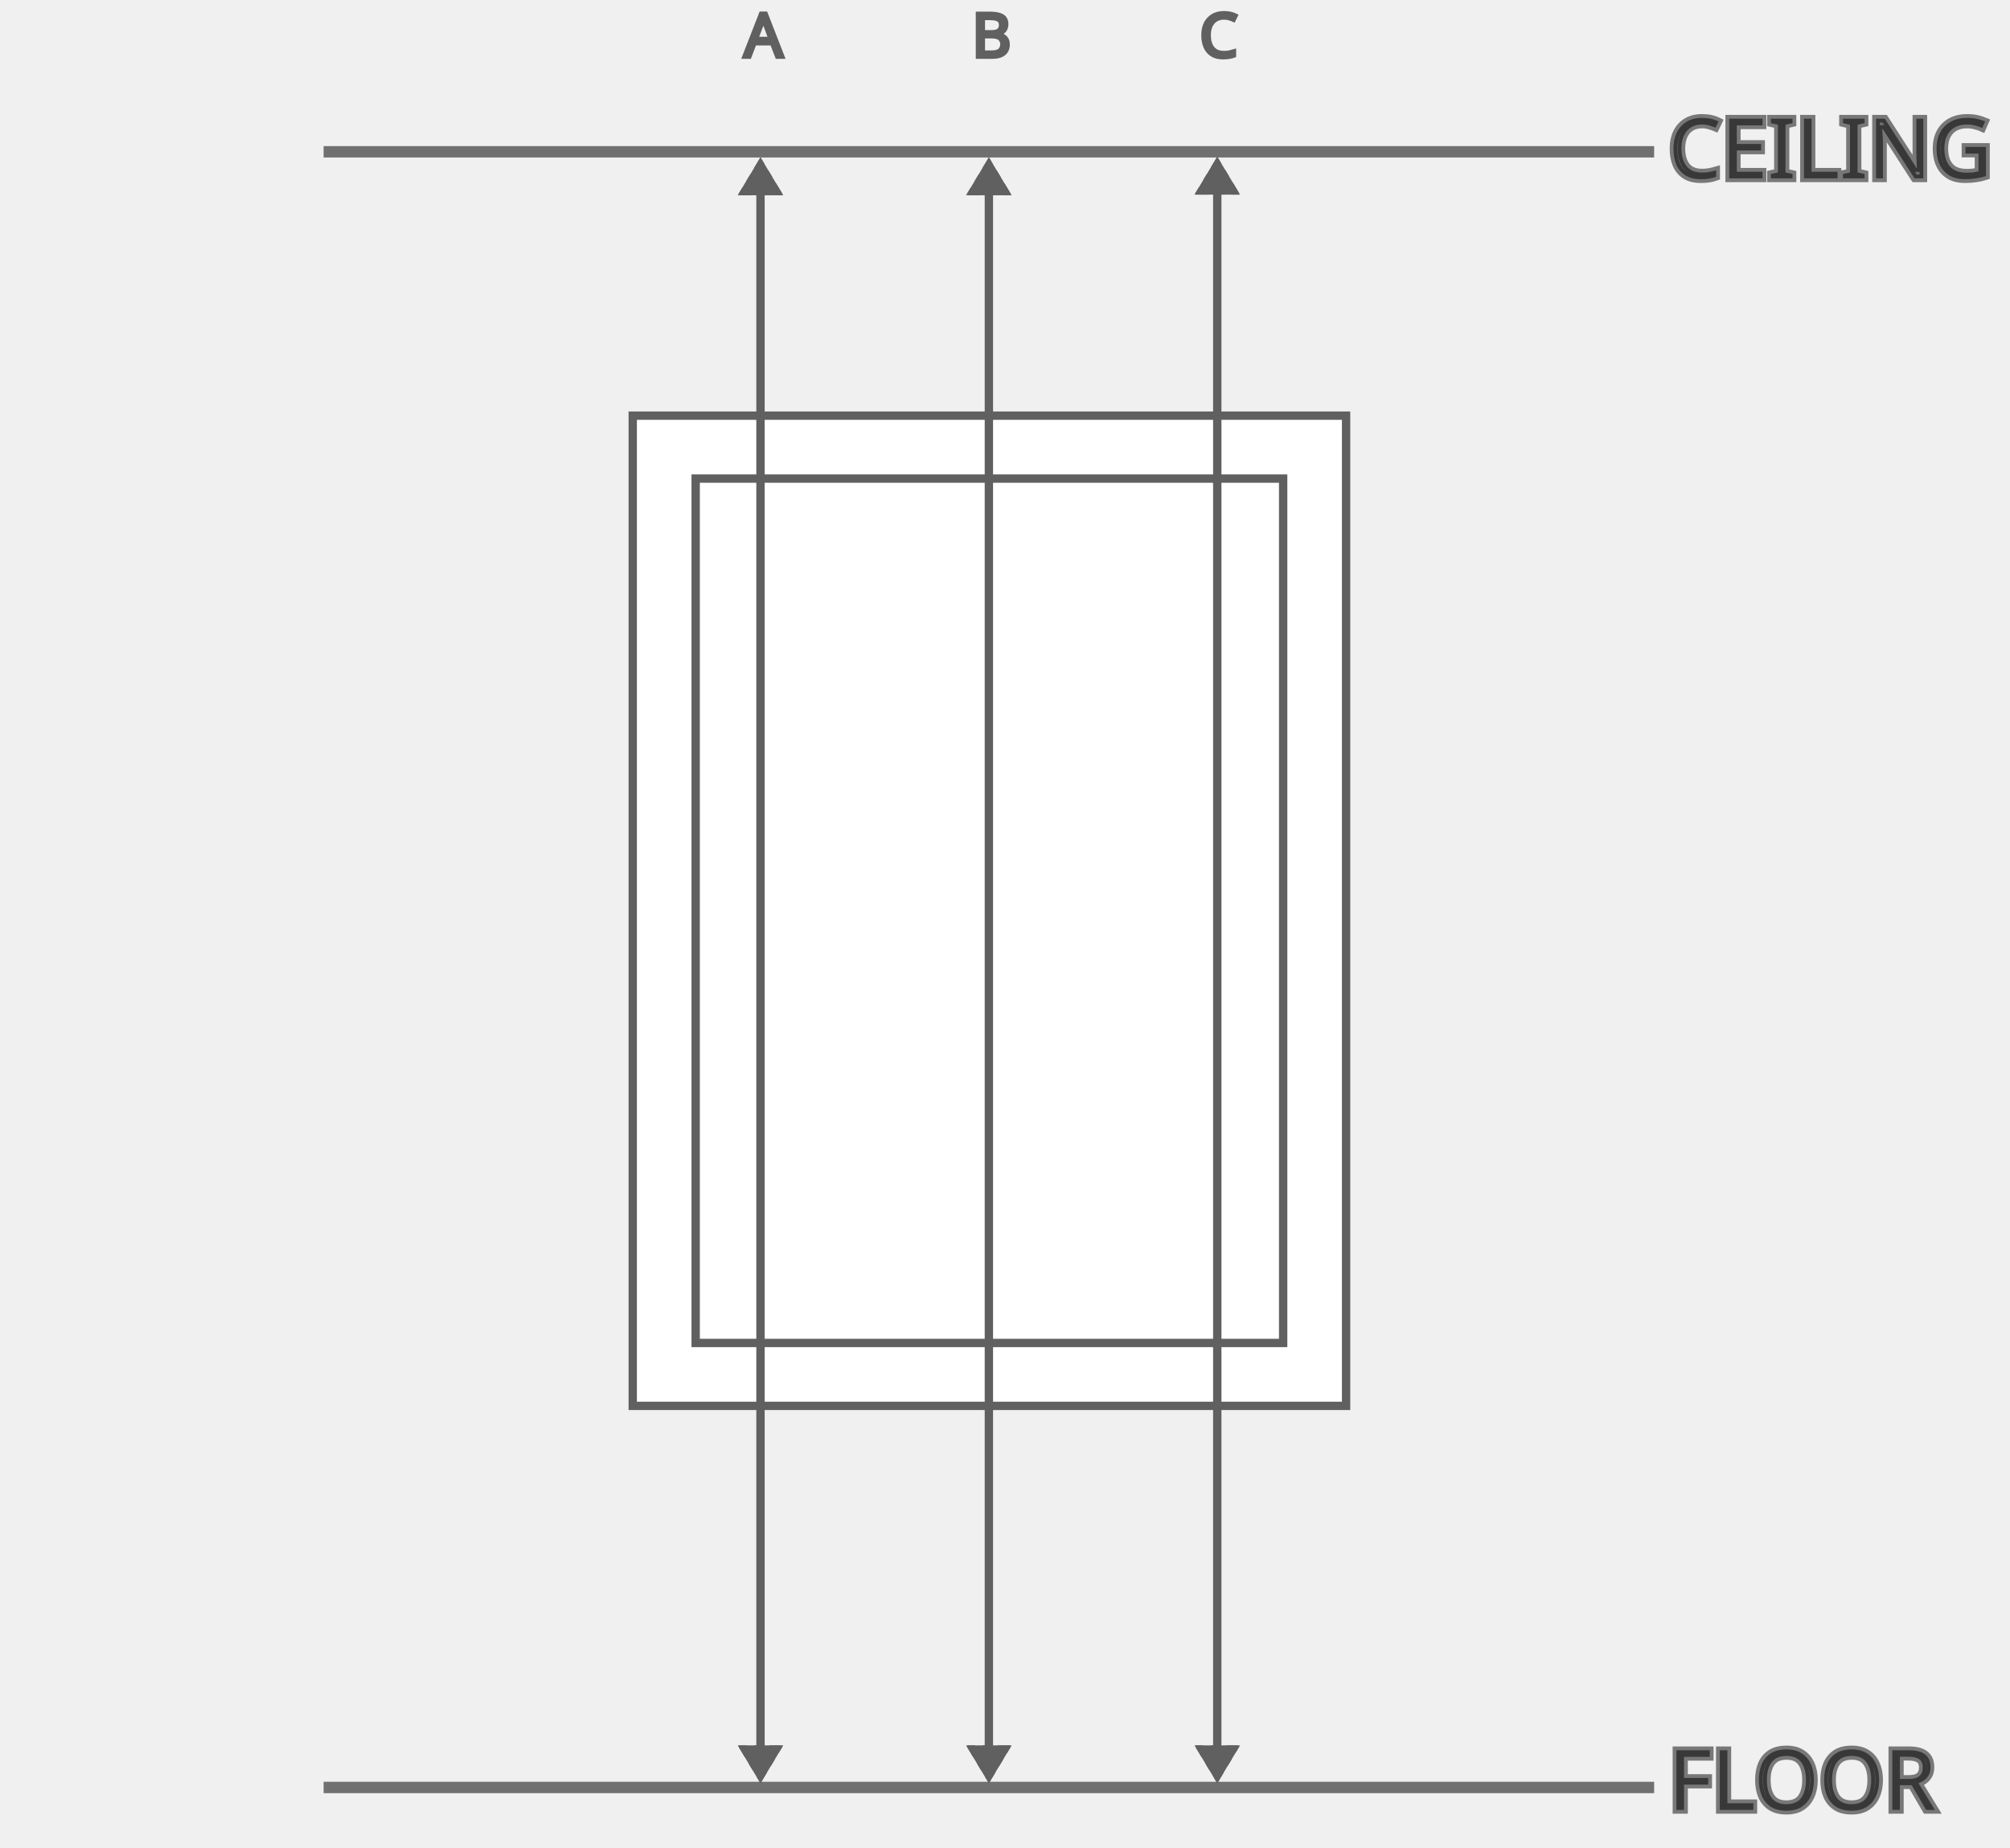
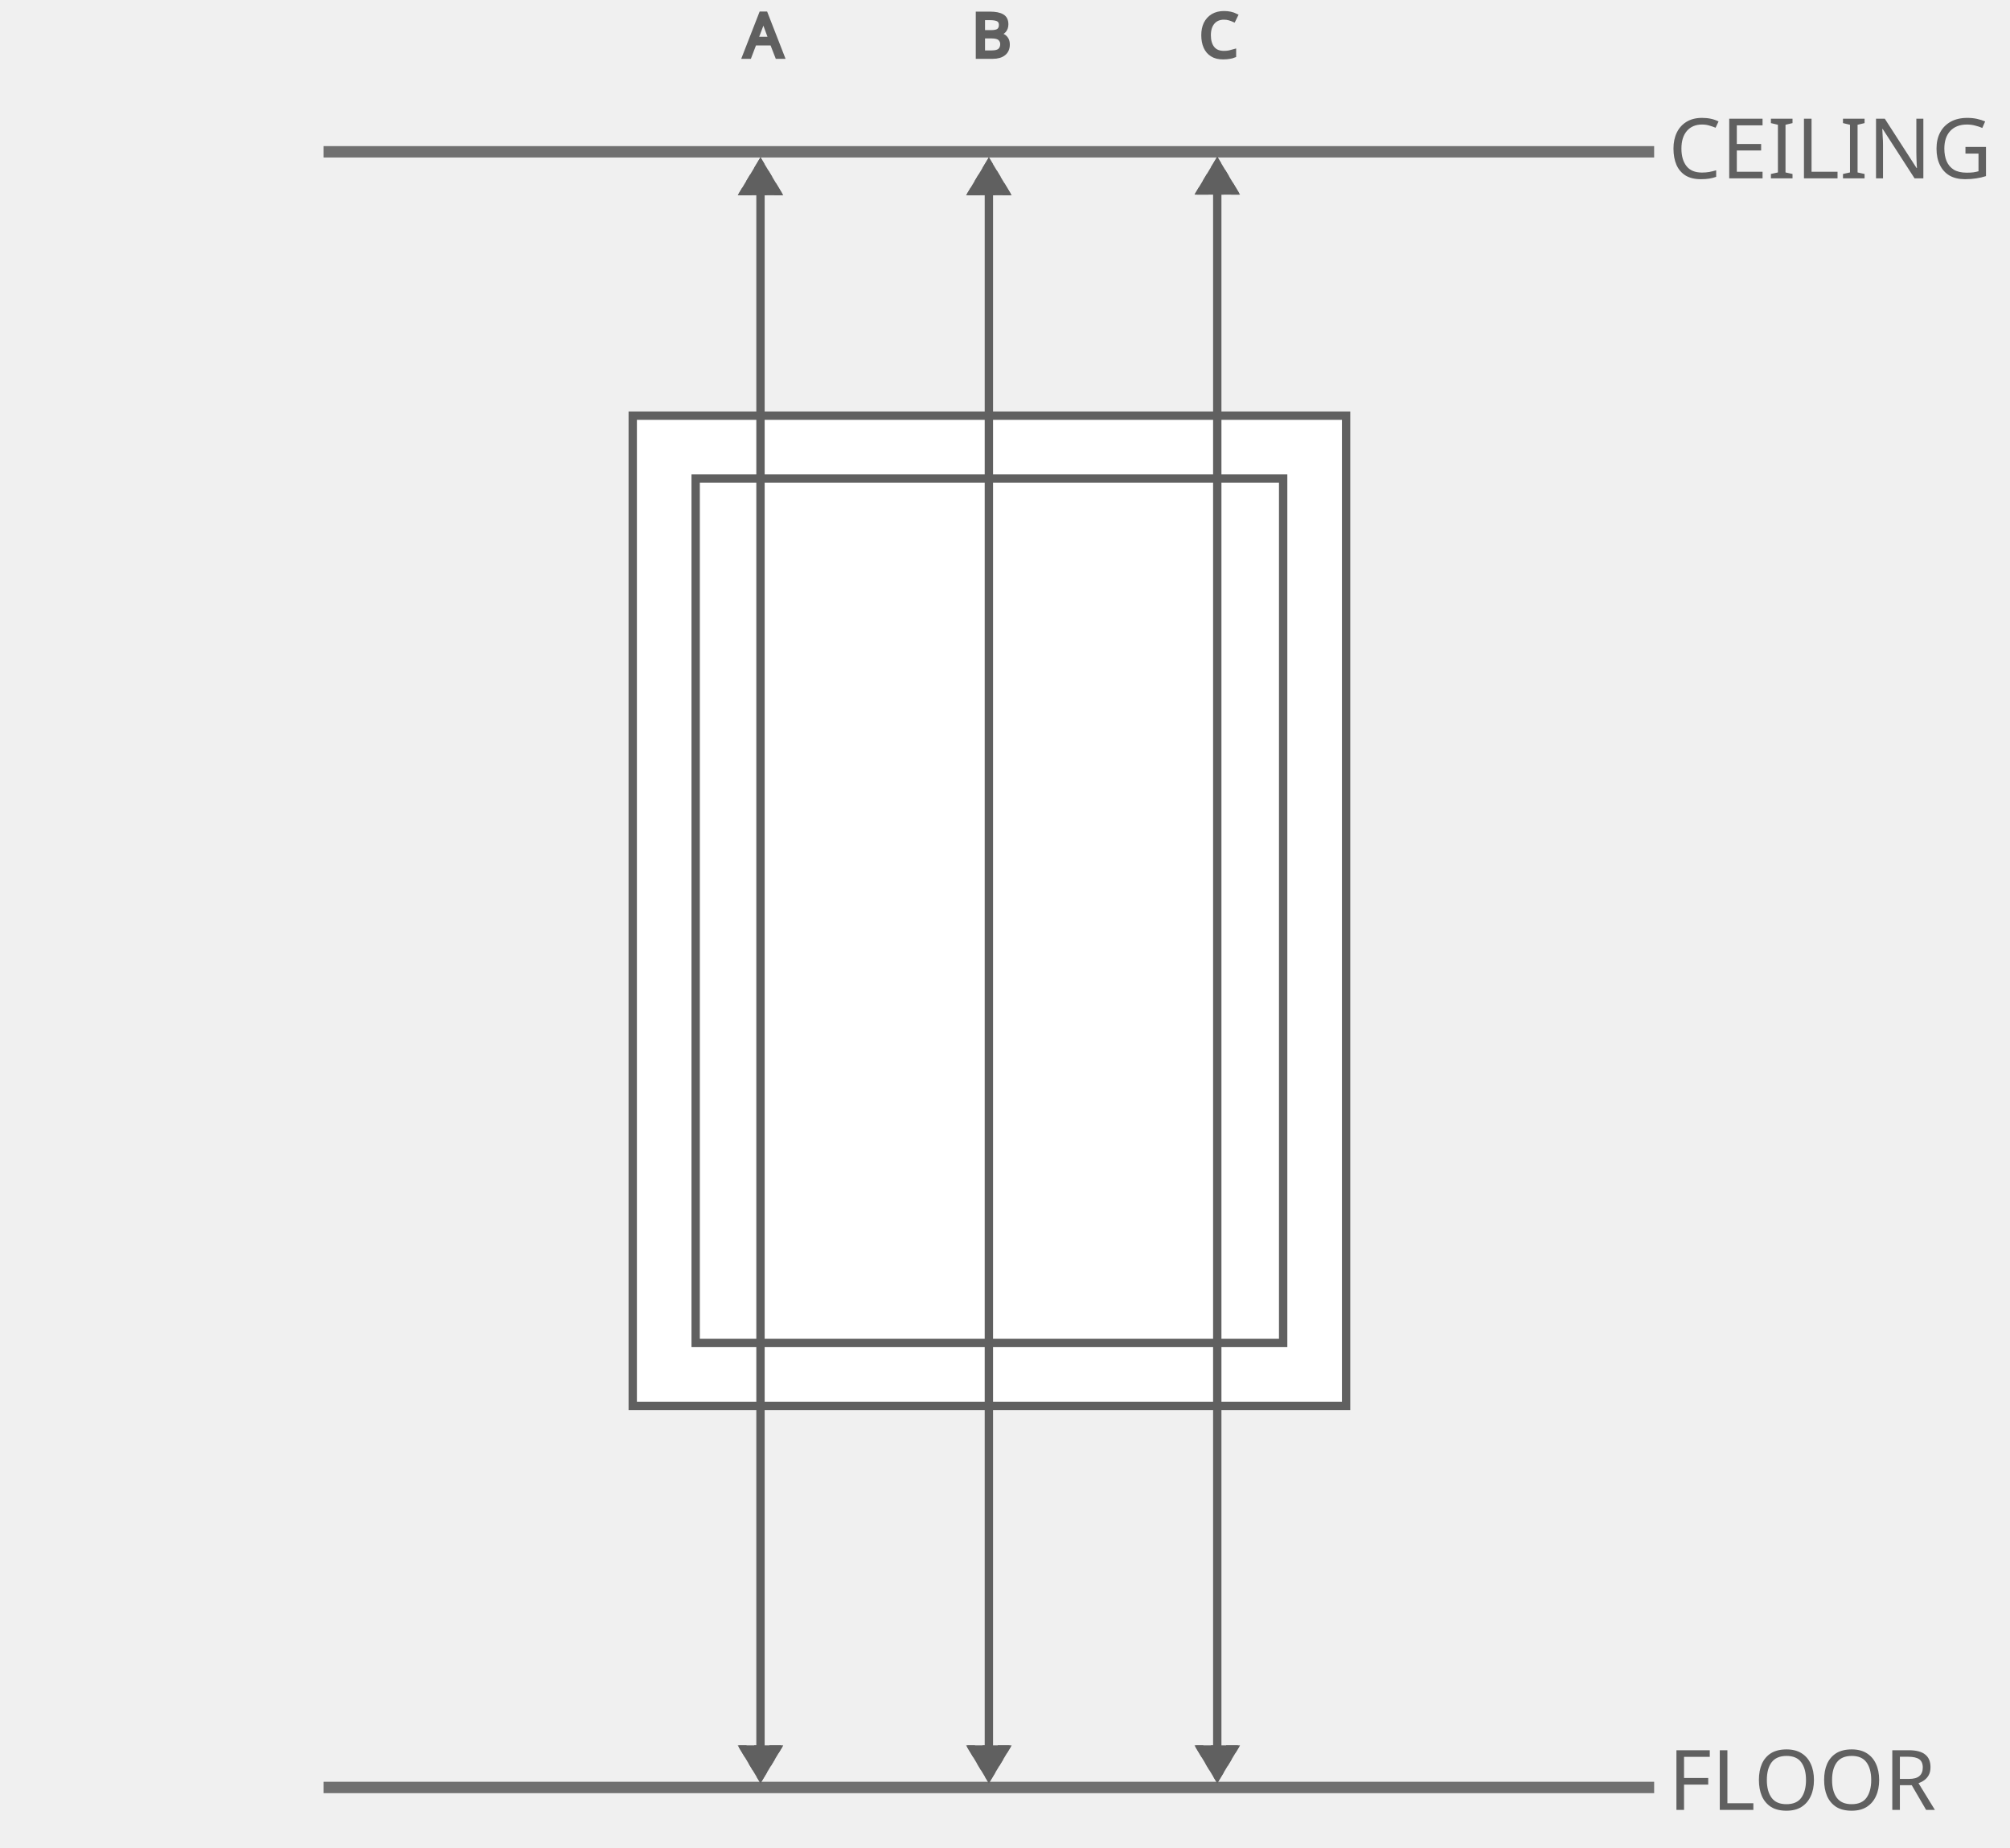
<svg xmlns="http://www.w3.org/2000/svg" width="264.762" height="243.453" viewBox="0 0 264.762 243.453">
  <defs>
    <style>
	@font-face {
    font-family: "proximanova-nova";

-     src: url('http://www.doopsalta.com/asset/fonts/proxima-nova-three.woff2') format('woff2'),
-         url('http://www.doopsalta.com/asset/fonts/proxima-nova-three.woff') format('woff'),
-         url('http://www.doopsalta.com/asset/fonts/proxima-nova-three.otf') format('opentype');
+     src: url('https://doopsalta2.com/Fonts/proxima-nova-three.woff2') format('woff2'),
+         url('https://doopsalta2.com/Fonts/proxima-nova-three.woff') format('woff'),
+         url('https://doopsalta2.com/Fonts/proxima-nova-three.otf') format('opentype');
    font-style: normal;
	}
	
      .cls-1, .cls-2, .cls-6 {
        fill: none;
      }

      .cls-2 {
        stroke: #707070;
        stroke-width: 1.5px;
      }

      .cls-3, .cls-4 {
-         fill: #707070;
-         stroke: rgba(0,0,0,0.5);
+         fill: #606060;
        font-size: 11px;
      }

      .cls-3, .cls-8 {
        font-family:'proximanova-nova',sans-serif;
        font-weight: 200;
      }

      .cls-4 {
        font-family:'proximanova-nova',sans-serif;
      }

      .cls-5 {
        fill: #fff;
      }

      .cls-5, .cls-6, .cls-8 {
        stroke: #606060;
      }

      .cls-5, .cls-6 {
        stroke-width: 1.1px;
      }

      .cls-7, .cls-8 {
        fill: #606060;
      }

      .cls-7 {
        stroke-dasharray: 1 1;
      }

      .cls-8 {
        stroke-width: 0.5px;
        font-size: 8px;
      }

      .cls-10, .cls-9 {
        stroke: none;
      }

      .cls-10 {
        fill: #606060;
      }
    </style>
  </defs>
  <g id="Group_103" data-name="Group 103" transform="translate(311.762 -73.438)">
    <rect id="Rectangle_59" data-name="Rectangle 59" class="cls-1" width="207" height="156" transform="translate(-311.762 115.937)" />
    <line id="Line_57" data-name="Line 57" class="cls-2" x2="175.262" transform="translate(-269.136 308.938)" />
    <text id="FLOOR" class="cls-3" transform="translate(-92 311.891)">
      <tspan x="0" y="0">FLOOR</tspan>
    </text>
    <text id="CEILING" class="cls-4" transform="translate(-92 96.938)">
      <tspan x="0" y="0">CEILING</tspan>
    </text>
    <line id="Line_45" data-name="Line 45" class="cls-2" x2="175.262" transform="translate(-269.137 93.438)" />
    <g id="Rectangle_58" data-name="Rectangle 58" class="cls-5" transform="translate(-228.967 127.651)">
      <rect class="cls-9" width="95.067" height="131.563" />
      <rect class="cls-1" x="0.55" y="0.55" width="93.967" height="130.463" />
    </g>
    <g id="Rectangle_57" data-name="Rectangle 57" class="cls-5" transform="translate(-220.677 135.942)">
      <rect class="cls-9" width="78.485" height="114.982" />
      <rect class="cls-1" x="0.55" y="0.55" width="77.385" height="113.882" />
    </g>
    <g id="Group_77" data-name="Group 77">
      <g id="Group_73" data-name="Group 73" transform="translate(-210.088 94.038) rotate(90)">
        <line id="Line_7" data-name="Line 7" class="cls-6" x2="210.545" transform="translate(2.4 1.5)" />
        <g id="Polygon_1" data-name="Polygon 1" class="cls-7" transform="translate(214.353 -1.499) rotate(90)">
          <path class="cls-9" d="M3,0,6,5H0Z" />
          <path class="cls-10" d="M 3 0 C 3 0 3.002 0.003 3.006 0.01 L 3.006 0.01 C 3.007 0.011 3.008 0.013 3.009 0.015 L 3.009 0.015 C 3.01 0.016 3.01 0.017 3.011 0.018 L 3.011 0.018 C 3.011 0.018 3.011 0.019 3.012 0.02 L 3.012 0.02 C 3.012 0.02 3.012 0.02 3.013 0.021 L 3.015 0.025 C 3.015 0.026 3.016 0.026 3.016 0.027 L 3.016 0.027 C 3.016 0.027 3.016 0.027 3.016 0.027 L 3.514 0.857 L 3.329 0.969 L 3.345 0.979 L 2.831 1.837 L 2.145 1.425 C 2.145 1.425 2.274 1.211 2.402 0.996 L 2.402 0.996 C 2.404 0.993 2.406 0.99 2.408 0.987 L 2.409 0.986 C 2.409 0.984 2.41 0.983 2.411 0.982 L 2.412 0.981 C 2.412 0.979 2.413 0.978 2.414 0.977 L 2.415 0.975 C 2.415 0.974 2.416 0.973 2.417 0.972 L 2.417 0.971 C 2.418 0.97 2.418 0.97 2.419 0.969 L 2.424 0.96 C 2.424 0.96 2.424 0.96 2.424 0.96 L 3 0 Z M 4.029 1.715 C 4.029 1.715 4.229 2.049 4.38 2.3 L 4.383 2.304 C 4.383 2.305 4.383 2.305 4.383 2.305 L 4.384 2.307 C 4.385 2.308 4.385 2.309 4.386 2.31 L 4.387 2.311 C 4.387 2.312 4.387 2.312 4.388 2.313 L 4.388 2.313 C 4.388 2.314 4.388 2.314 4.389 2.315 L 4.543 2.572 L 3.857 2.984 L 3.343 2.127 L 4.029 1.715 Z M 5.058 3.43 C 5.058 3.43 5.136 3.56 5.231 3.718 L 5.831 4.718 L 5.831 5 C 5.831 5 4.831 5 4.831 5 L 4.831 4.607 L 4.372 3.842 L 5.058 3.43 Z M 2.831 4.2 L 3.831 4.2 L 3.831 5 C 3.831 5 2.831 5 2.831 5 L 2.831 4.2 Z M 0.601 3.998 L 0.939 4.2 L 1.831 4.2 L 1.831 5 C 1.831 5 1.188 5 0.933 5 L 0.329 5 L 0.087 4.855 L 0.595 4.009 C 0.595 4.009 0.595 4.009 0.595 4.009 L 0.597 4.005 C 0.598 4.004 0.598 4.004 0.598 4.003 L 0.598 4.003 C 0.599 4.002 0.599 4.001 0.6 4.001 L 0.6 4.001 C 0.6 4 0.6 4 0.6 4 L 0.6 4 C 0.601 3.998 0.601 3.998 0.601 3.998 L 0.601 3.998 Z M 1.63 2.283 L 2.316 2.694 L 1.802 3.552 L 1.116 3.14 C 1.116 3.14 1.281 2.865 1.424 2.626 L 1.424 2.626 C 1.425 2.626 1.425 2.625 1.426 2.624 L 1.63 2.283 Z" />
        </g>
        <g id="Polygon_2" data-name="Polygon 2" class="cls-7" transform="translate(0.125 4.5) rotate(-90)">
          <path class="cls-9" d="M3,0,6,5H0Z" />
          <path class="cls-10" d="M 3 0 C 3 0 3.002 0.003 3.006 0.01 L 3.006 0.01 C 3.007 0.011 3.008 0.013 3.009 0.015 L 3.009 0.015 C 3.01 0.016 3.01 0.017 3.011 0.018 L 3.011 0.018 C 3.011 0.018 3.011 0.019 3.012 0.02 L 3.012 0.02 C 3.012 0.02 3.012 0.02 3.013 0.021 L 3.015 0.025 C 3.015 0.026 3.016 0.026 3.016 0.027 L 3.016 0.027 C 3.016 0.027 3.016 0.027 3.016 0.027 L 3.514 0.857 L 3.329 0.969 L 3.345 0.979 L 2.831 1.837 L 2.145 1.425 C 2.145 1.425 2.274 1.211 2.402 0.996 L 2.402 0.996 C 2.404 0.993 2.406 0.99 2.408 0.987 L 2.409 0.986 C 2.409 0.984 2.41 0.983 2.411 0.982 L 2.412 0.981 C 2.412 0.979 2.413 0.978 2.414 0.977 L 2.415 0.975 C 2.415 0.974 2.416 0.973 2.417 0.972 L 2.417 0.971 C 2.418 0.97 2.418 0.97 2.419 0.969 L 2.424 0.96 C 2.424 0.96 2.424 0.96 2.424 0.96 L 3 0 Z M 4.029 1.715 C 4.029 1.715 4.229 2.049 4.38 2.3 L 4.383 2.304 C 4.383 2.305 4.383 2.305 4.383 2.305 L 4.384 2.307 C 4.385 2.308 4.385 2.309 4.386 2.31 L 4.387 2.311 C 4.387 2.312 4.387 2.312 4.388 2.313 L 4.388 2.313 C 4.388 2.314 4.388 2.314 4.389 2.315 L 4.543 2.572 L 3.857 2.984 L 3.343 2.127 L 4.029 1.715 Z M 5.058 3.43 C 5.058 3.43 5.136 3.56 5.231 3.718 L 5.831 4.718 L 5.831 5 C 5.831 5 4.831 5 4.831 5 L 4.831 4.607 L 4.372 3.842 L 5.058 3.43 Z M 2.831 4.2 L 3.831 4.2 L 3.831 5 C 3.831 5 2.831 5 2.831 5 L 2.831 4.2 Z M 0.601 3.998 L 0.939 4.2 L 1.831 4.2 L 1.831 5 C 1.831 5 1.188 5 0.933 5 L 0.329 5 L 0.087 4.855 L 0.595 4.009 C 0.595 4.009 0.595 4.009 0.595 4.009 L 0.597 4.005 C 0.598 4.004 0.598 4.004 0.598 4.003 L 0.598 4.003 C 0.599 4.002 0.599 4.001 0.6 4.001 L 0.6 4.001 C 0.6 4 0.6 4 0.6 4 L 0.6 4 C 0.601 3.998 0.601 3.998 0.601 3.998 L 0.601 3.998 Z M 1.63 2.283 L 2.316 2.694 L 1.802 3.552 L 1.116 3.14 C 1.116 3.14 1.281 2.865 1.424 2.626 L 1.424 2.626 C 1.425 2.626 1.425 2.625 1.426 2.624 L 1.63 2.283 Z" />
        </g>
        <text id="A" class="cls-8" transform="translate(-13.1 3.674) rotate(-90)">
          <tspan x="0" y="0">A</tspan>
        </text>
      </g>
      <g id="Group_75" data-name="Group 75" transform="translate(-180.005 94.038) rotate(90)">
        <line id="Line_7-2" data-name="Line 7" class="cls-6" x2="210.545" transform="translate(2.4 1.5)" />
        <g id="Polygon_1-2" data-name="Polygon 1" class="cls-7" transform="translate(214.353 -1.499) rotate(90)">
          <path class="cls-9" d="M3,0,6,5H0Z" />
          <path class="cls-10" d="M 3 0 C 3 0 3.002 0.003 3.006 0.01 L 3.006 0.01 C 3.007 0.011 3.008 0.013 3.009 0.015 L 3.009 0.015 C 3.01 0.016 3.01 0.017 3.011 0.018 L 3.011 0.018 C 3.011 0.018 3.011 0.019 3.012 0.02 L 3.012 0.02 C 3.012 0.02 3.012 0.02 3.013 0.021 L 3.015 0.025 C 3.015 0.026 3.016 0.026 3.016 0.027 L 3.016 0.027 C 3.016 0.027 3.016 0.027 3.016 0.027 L 3.514 0.857 L 3.329 0.969 L 3.345 0.979 L 2.831 1.837 L 2.145 1.425 C 2.145 1.425 2.274 1.211 2.402 0.996 L 2.402 0.996 C 2.404 0.993 2.406 0.99 2.408 0.987 L 2.409 0.986 C 2.409 0.984 2.41 0.983 2.411 0.982 L 2.412 0.981 C 2.412 0.979 2.413 0.978 2.414 0.977 L 2.415 0.975 C 2.415 0.974 2.416 0.973 2.417 0.972 L 2.417 0.971 C 2.418 0.97 2.418 0.97 2.419 0.969 L 2.424 0.96 C 2.424 0.96 2.424 0.96 2.424 0.96 L 3 0 Z M 4.029 1.715 C 4.029 1.715 4.229 2.049 4.38 2.3 L 4.383 2.304 C 4.383 2.305 4.383 2.305 4.383 2.305 L 4.384 2.307 C 4.385 2.308 4.385 2.309 4.386 2.31 L 4.387 2.311 C 4.387 2.312 4.387 2.312 4.388 2.313 L 4.388 2.313 C 4.388 2.314 4.388 2.314 4.389 2.315 L 4.543 2.572 L 3.857 2.984 L 3.343 2.127 L 4.029 1.715 Z M 5.058 3.43 C 5.058 3.43 5.136 3.56 5.231 3.718 L 5.831 4.718 L 5.831 5 C 5.831 5 4.831 5 4.831 5 L 4.831 4.607 L 4.372 3.842 L 5.058 3.43 Z M 2.831 4.2 L 3.831 4.2 L 3.831 5 C 3.831 5 2.831 5 2.831 5 L 2.831 4.2 Z M 0.601 3.998 L 0.939 4.2 L 1.831 4.2 L 1.831 5 C 1.831 5 1.188 5 0.933 5 L 0.329 5 L 0.087 4.855 L 0.595 4.009 C 0.595 4.009 0.595 4.009 0.595 4.009 L 0.597 4.005 C 0.598 4.004 0.598 4.004 0.598 4.003 L 0.598 4.003 C 0.599 4.002 0.599 4.001 0.6 4.001 L 0.6 4.001 C 0.6 4 0.6 4 0.6 4 L 0.6 4 C 0.601 3.998 0.601 3.998 0.601 3.998 L 0.601 3.998 Z M 1.63 2.283 L 2.316 2.694 L 1.802 3.552 L 1.116 3.14 C 1.116 3.14 1.281 2.865 1.424 2.626 L 1.424 2.626 C 1.425 2.626 1.425 2.625 1.426 2.624 L 1.63 2.283 Z" />
        </g>
        <g id="Polygon_2-2" data-name="Polygon 2" class="cls-7" transform="translate(0.125 4.5) rotate(-90)">
          <path class="cls-9" d="M3,0,6,5H0Z" />
          <path class="cls-10" d="M 3 0 C 3 0 3.002 0.003 3.006 0.01 L 3.006 0.01 C 3.007 0.011 3.008 0.013 3.009 0.015 L 3.009 0.015 C 3.01 0.016 3.01 0.017 3.011 0.018 L 3.011 0.018 C 3.011 0.018 3.011 0.019 3.012 0.02 L 3.012 0.02 C 3.012 0.02 3.012 0.02 3.013 0.021 L 3.015 0.025 C 3.015 0.026 3.016 0.026 3.016 0.027 L 3.016 0.027 C 3.016 0.027 3.016 0.027 3.016 0.027 L 3.514 0.857 L 3.329 0.969 L 3.345 0.979 L 2.831 1.837 L 2.145 1.425 C 2.145 1.425 2.274 1.211 2.402 0.996 L 2.402 0.996 C 2.404 0.993 2.406 0.99 2.408 0.987 L 2.409 0.986 C 2.409 0.984 2.41 0.983 2.411 0.982 L 2.412 0.981 C 2.412 0.979 2.413 0.978 2.414 0.977 L 2.415 0.975 C 2.415 0.974 2.416 0.973 2.417 0.972 L 2.417 0.971 C 2.418 0.97 2.418 0.97 2.419 0.969 L 2.424 0.96 C 2.424 0.96 2.424 0.96 2.424 0.96 L 3 0 Z M 4.029 1.715 C 4.029 1.715 4.229 2.049 4.38 2.3 L 4.383 2.304 C 4.383 2.305 4.383 2.305 4.383 2.305 L 4.384 2.307 C 4.385 2.308 4.385 2.309 4.386 2.31 L 4.387 2.311 C 4.387 2.312 4.387 2.312 4.388 2.313 L 4.388 2.313 C 4.388 2.314 4.388 2.314 4.389 2.315 L 4.543 2.572 L 3.857 2.984 L 3.343 2.127 L 4.029 1.715 Z M 5.058 3.43 C 5.058 3.43 5.136 3.56 5.231 3.718 L 5.831 4.718 L 5.831 5 C 5.831 5 4.831 5 4.831 5 L 4.831 4.607 L 4.372 3.842 L 5.058 3.43 Z M 2.831 4.2 L 3.831 4.2 L 3.831 5 C 3.831 5 2.831 5 2.831 5 L 2.831 4.2 Z M 0.601 3.998 L 0.939 4.2 L 1.831 4.2 L 1.831 5 C 1.831 5 1.188 5 0.933 5 L 0.329 5 L 0.087 4.855 L 0.595 4.009 C 0.595 4.009 0.595 4.009 0.595 4.009 L 0.597 4.005 C 0.598 4.004 0.598 4.004 0.598 4.003 L 0.598 4.003 C 0.599 4.002 0.599 4.001 0.6 4.001 L 0.6 4.001 C 0.6 4 0.6 4 0.6 4 L 0.6 4 C 0.601 3.998 0.601 3.998 0.601 3.998 L 0.601 3.998 Z M 1.63 2.283 L 2.316 2.694 L 1.802 3.552 L 1.116 3.14 C 1.116 3.14 1.281 2.865 1.424 2.626 L 1.424 2.626 C 1.425 2.626 1.425 2.625 1.426 2.624 L 1.63 2.283 Z" />
        </g>
        <text id="B" class="cls-8" transform="translate(-13.1 3.757) rotate(-90)">
          <tspan x="0" y="0">B</tspan>
        </text>
      </g>
      <g id="Group_76" data-name="Group 76" transform="translate(-149.921 93.953) rotate(90)">
        <line id="Line_7-3" data-name="Line 7" class="cls-6" x2="210.554" transform="translate(2.4 1.5)" />
        <g id="Polygon_1-3" data-name="Polygon 1" class="cls-7" transform="translate(214.438 -1.499) rotate(90)">
          <path class="cls-9" d="M3,0,6,5H0Z" />
          <path class="cls-10" d="M 3 0 C 3 0 3.002 0.003 3.006 0.01 L 3.006 0.01 C 3.007 0.011 3.008 0.013 3.009 0.015 L 3.009 0.015 C 3.01 0.016 3.01 0.017 3.011 0.018 L 3.011 0.018 C 3.011 0.018 3.011 0.019 3.012 0.02 L 3.012 0.02 C 3.012 0.02 3.012 0.02 3.013 0.021 L 3.015 0.025 C 3.015 0.026 3.016 0.026 3.016 0.027 L 3.016 0.027 C 3.016 0.027 3.016 0.027 3.016 0.027 L 3.514 0.857 L 3.329 0.969 L 3.345 0.979 L 2.831 1.837 L 2.145 1.425 C 2.145 1.425 2.274 1.211 2.402 0.996 L 2.402 0.996 C 2.404 0.993 2.406 0.99 2.408 0.987 L 2.409 0.986 C 2.409 0.984 2.41 0.983 2.411 0.982 L 2.412 0.981 C 2.412 0.979 2.413 0.978 2.414 0.977 L 2.415 0.975 C 2.415 0.974 2.416 0.973 2.417 0.972 L 2.417 0.971 C 2.418 0.97 2.418 0.97 2.419 0.969 L 2.424 0.96 C 2.424 0.96 2.424 0.96 2.424 0.96 L 3 0 Z M 4.029 1.715 C 4.029 1.715 4.229 2.049 4.38 2.3 L 4.383 2.304 C 4.383 2.305 4.383 2.305 4.383 2.305 L 4.384 2.307 C 4.385 2.308 4.385 2.309 4.386 2.31 L 4.387 2.311 C 4.387 2.312 4.387 2.312 4.388 2.313 L 4.388 2.313 C 4.388 2.314 4.388 2.314 4.389 2.315 L 4.543 2.572 L 3.857 2.984 L 3.343 2.127 L 4.029 1.715 Z M 5.058 3.43 C 5.058 3.43 5.136 3.56 5.231 3.718 L 5.831 4.718 L 5.831 5 C 5.831 5 4.831 5 4.831 5 L 4.831 4.607 L 4.372 3.842 L 5.058 3.43 Z M 2.831 4.2 L 3.831 4.2 L 3.831 5 C 3.831 5 2.831 5 2.831 5 L 2.831 4.2 Z M 0.601 3.998 L 0.939 4.2 L 1.831 4.2 L 1.831 5 C 1.831 5 1.188 5 0.933 5 L 0.329 5 L 0.087 4.855 L 0.595 4.009 C 0.595 4.009 0.595 4.009 0.595 4.009 L 0.597 4.005 C 0.598 4.004 0.598 4.004 0.598 4.003 L 0.598 4.003 C 0.599 4.002 0.599 4.001 0.6 4.001 L 0.6 4.001 C 0.6 4 0.6 4 0.6 4 L 0.6 4 C 0.601 3.998 0.601 3.998 0.601 3.998 L 0.601 3.998 Z M 1.63 2.283 L 2.316 2.694 L 1.802 3.552 L 1.116 3.14 C 1.116 3.14 1.281 2.865 1.424 2.626 L 1.424 2.626 C 1.425 2.626 1.425 2.625 1.426 2.624 L 1.63 2.283 Z" />
        </g>
        <g id="Polygon_2-3" data-name="Polygon 2" class="cls-7" transform="translate(0.125 4.5) rotate(-90)">
          <path class="cls-9" d="M3,0,6,5H0Z" />
          <path class="cls-10" d="M 3 0 C 3 0 3.002 0.003 3.006 0.01 L 3.006 0.01 C 3.007 0.011 3.008 0.013 3.009 0.015 L 3.009 0.015 C 3.01 0.016 3.01 0.017 3.011 0.018 L 3.011 0.018 C 3.011 0.018 3.011 0.019 3.012 0.02 L 3.012 0.02 C 3.012 0.02 3.012 0.02 3.013 0.021 L 3.015 0.025 C 3.015 0.026 3.016 0.026 3.016 0.027 L 3.016 0.027 C 3.016 0.027 3.016 0.027 3.016 0.027 L 3.514 0.857 L 3.329 0.969 L 3.345 0.979 L 2.831 1.837 L 2.145 1.425 C 2.145 1.425 2.274 1.211 2.402 0.996 L 2.402 0.996 C 2.404 0.993 2.406 0.99 2.408 0.987 L 2.409 0.986 C 2.409 0.984 2.41 0.983 2.411 0.982 L 2.412 0.981 C 2.412 0.979 2.413 0.978 2.414 0.977 L 2.415 0.975 C 2.415 0.974 2.416 0.973 2.417 0.972 L 2.417 0.971 C 2.418 0.97 2.418 0.97 2.419 0.969 L 2.424 0.96 C 2.424 0.96 2.424 0.96 2.424 0.96 L 3 0 Z M 4.029 1.715 C 4.029 1.715 4.229 2.049 4.38 2.3 L 4.383 2.304 C 4.383 2.305 4.383 2.305 4.383 2.305 L 4.384 2.307 C 4.385 2.308 4.385 2.309 4.386 2.31 L 4.387 2.311 C 4.387 2.312 4.387 2.312 4.388 2.313 L 4.388 2.313 C 4.388 2.314 4.388 2.314 4.389 2.315 L 4.543 2.572 L 3.857 2.984 L 3.343 2.127 L 4.029 1.715 Z M 5.058 3.43 C 5.058 3.43 5.136 3.56 5.231 3.718 L 5.831 4.718 L 5.831 5 C 5.831 5 4.831 5 4.831 5 L 4.831 4.607 L 4.372 3.842 L 5.058 3.43 Z M 2.831 4.2 L 3.831 4.2 L 3.831 5 C 3.831 5 2.831 5 2.831 5 L 2.831 4.2 Z M 0.601 3.998 L 0.939 4.2 L 1.831 4.2 L 1.831 5 C 1.831 5 1.188 5 0.933 5 L 0.329 5 L 0.087 4.855 L 0.595 4.009 C 0.595 4.009 0.595 4.009 0.595 4.009 L 0.597 4.005 C 0.598 4.004 0.598 4.004 0.598 4.003 L 0.598 4.003 C 0.599 4.002 0.599 4.001 0.6 4.001 L 0.6 4.001 C 0.6 4 0.6 4 0.6 4 L 0.6 4 C 0.601 3.998 0.601 3.998 0.601 3.998 L 0.601 3.998 Z M 1.63 2.283 L 2.316 2.694 L 1.802 3.552 L 1.116 3.14 C 1.116 3.14 1.281 2.865 1.424 2.626 L 1.424 2.626 C 1.425 2.626 1.425 2.625 1.426 2.624 L 1.63 2.283 Z" />
        </g>
        <text id="C" class="cls-8" transform="translate(-13.016 3.841) rotate(-90)">
          <tspan x="0" y="0">C</tspan>
        </text>
      </g>
    </g>
  </g>
</svg>
